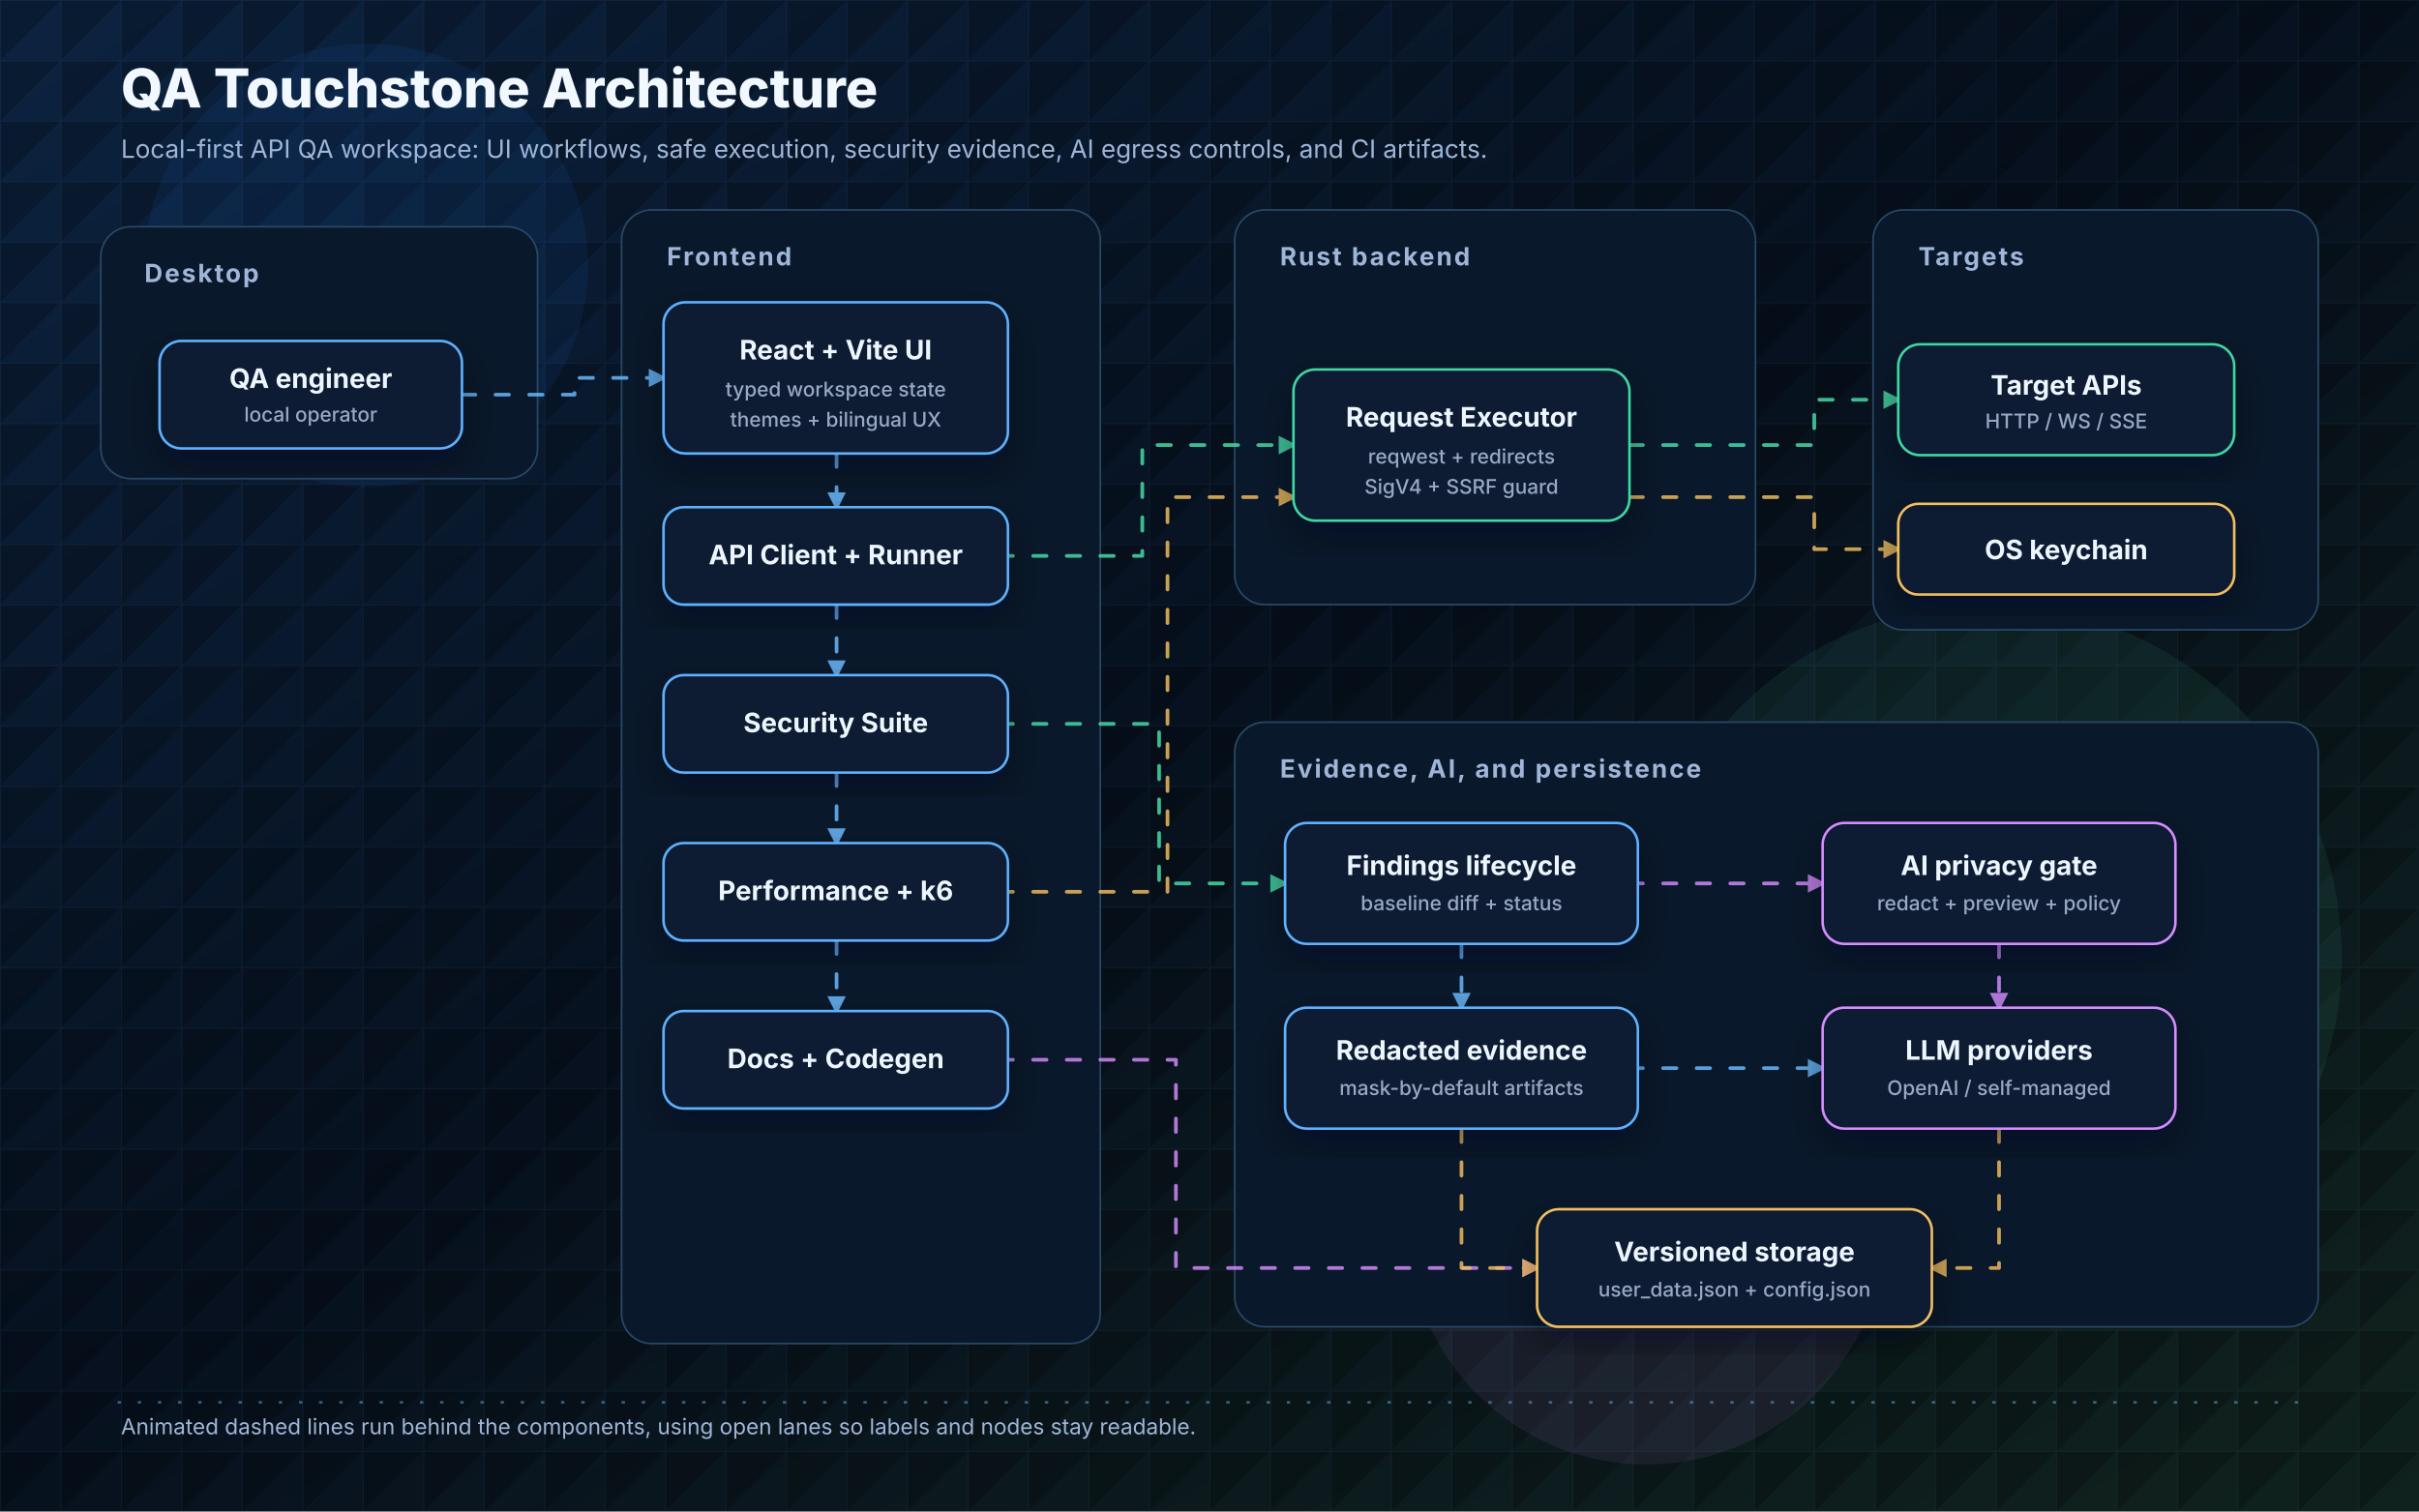
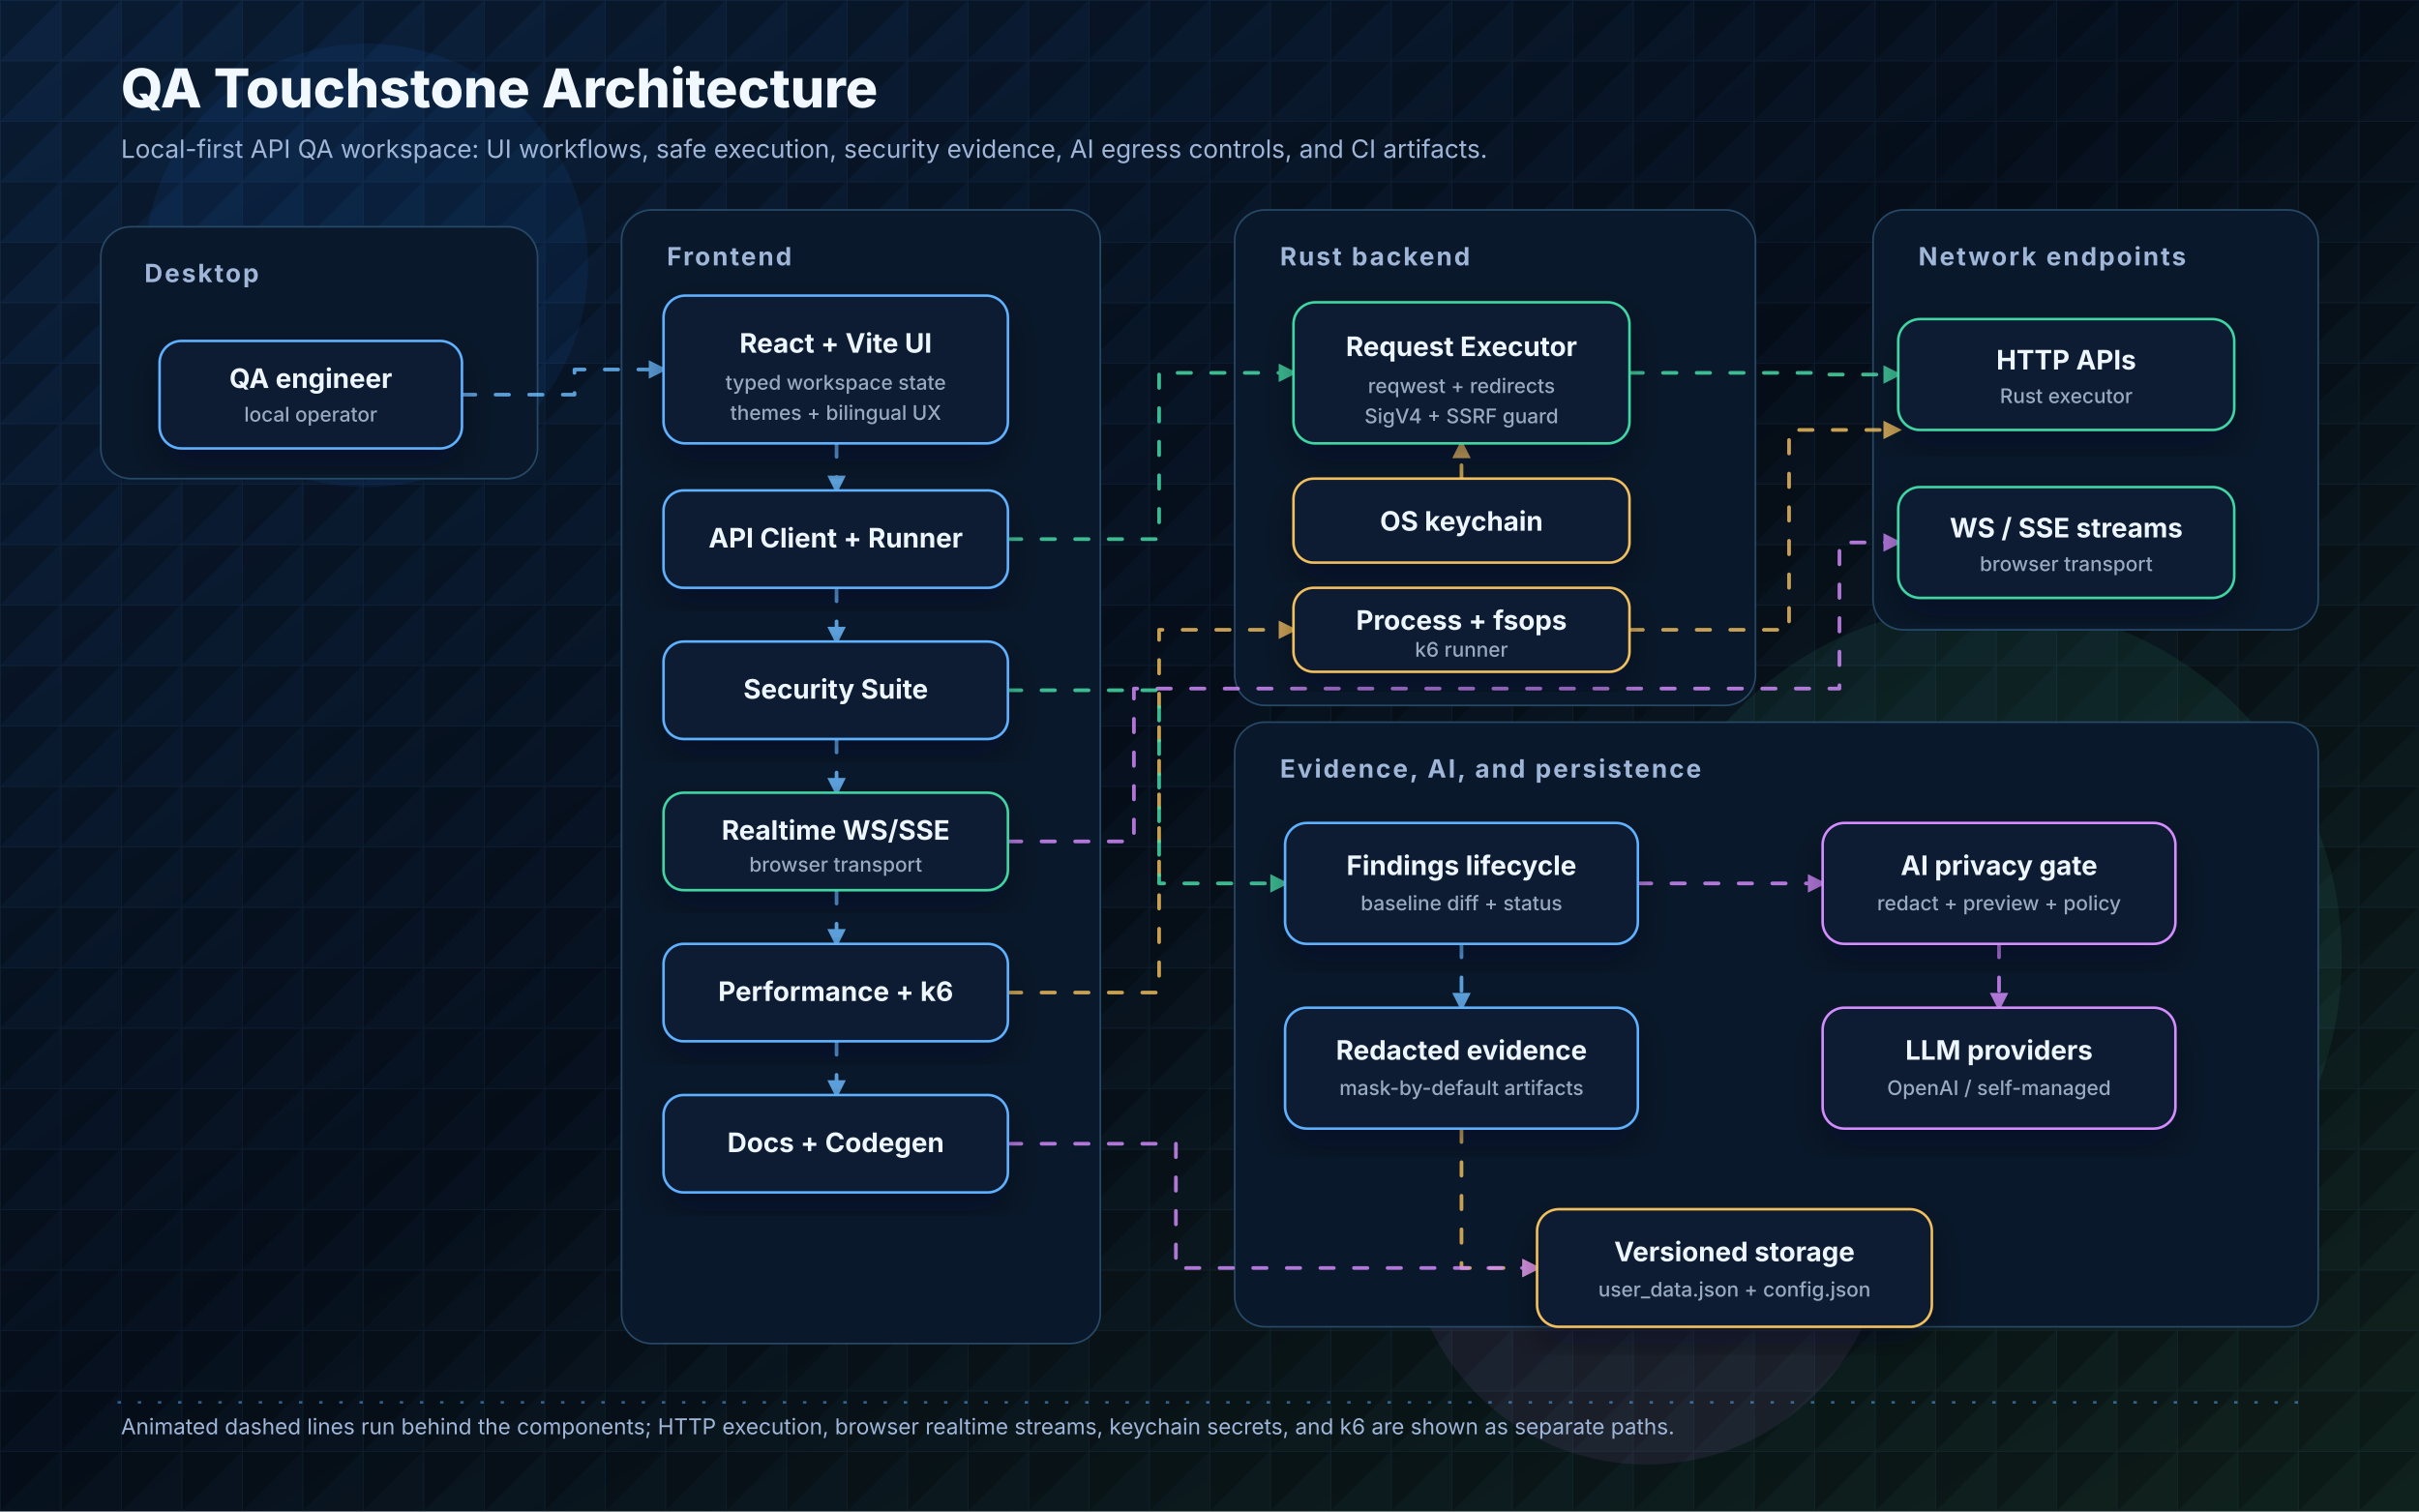
<svg xmlns="http://www.w3.org/2000/svg" width="1440" height="900" viewBox="0 0 1440 900" role="img" aria-labelledby="title desc">
  <style>
    :root {
      color-scheme: dark;
    }
    svg {
      background: #07111f;
      font-family: Inter, ui-sans-serif, system-ui, -apple-system, BlinkMacSystemFont, "Segoe UI", sans-serif;
    }
    .grid {
      stroke: #23405f;
      stroke-width: 1;
      opacity: 0.22;
    }
    .panel {
      fill: #09182a;
      stroke: #274966;
      stroke-width: 1;
    }
    .group-label {
      fill: #9fb6d8;
      font-size: 15px;
      font-weight: 700;
      letter-spacing: 0.08em;
      text-transform: uppercase;
    }
    .node rect {
      fill: #0d1d31;
      stroke: #5fb1ff;
      stroke-width: 1.5;
      filter: url(#softShadow);
    }
    .node.alt rect {
      stroke: #41d6a4;
    }
    .node.warn rect {
      stroke: #f2bf5e;
    }
    .node.ai rect {
      stroke: #d58cff;
    }
    .node text {
      fill: #edf6ff;
      font-size: 16px;
      font-weight: 700;
      text-anchor: middle;
    }
    .node .sub {
      fill: #98aac2;
      font-size: 12px;
      font-weight: 500;
    }
    .flow {
      fill: none;
      stroke: #6cbcff;
      stroke-width: 2.2;
      stroke-linecap: round;
      stroke-linejoin: round;
      stroke-dasharray: 8 12;
      marker-end: url(#arrowBlue);
      opacity: 0.82;
      animation: dash 1.8s linear infinite;
    }
    .flow.green {
      stroke: #48dfaa;
      marker-end: url(#arrowGreen);
      animation-duration: 2.2s;
    }
    .flow.gold {
      stroke: #f2bf5e;
      marker-end: url(#arrowGold);
      animation-duration: 2.6s;
    }
    .flow.purple {
      stroke: #d58cff;
      marker-end: url(#arrowPurple);
      animation-duration: 2.35s;
    }
    .pulse {
      animation: pulse 2.8s ease-in-out infinite;
    }
    .pulse.delay-1 {
      animation-delay: 0.45s;
    }
    .pulse.delay-2 {
      animation-delay: 0.9s;
    }
    .pulse.delay-3 {
      animation-delay: 1.35s;
    }
    @keyframes dash {
      to {
        stroke-dashoffset: -20;
      }
    }
    @keyframes pulse {
      0%, 100% {
        opacity: 1;
      }
      50% {
        opacity: 0.82;
      }
    }
    @media (prefers-reduced-motion: reduce) {
      .flow,
      .pulse {
        animation: none;
      }
    }
  </style>
  <defs>
    <pattern id="grid" width="36" height="36" patternUnits="userSpaceOnUse">
      <path class="grid" d="M 36 0 H 0 V 36" />
    </pattern>
    <filter id="softShadow" x="-18%" y="-24%" width="136%" height="148%">
      <feDropShadow dx="0" dy="10" stdDeviation="10" flood-color="#000814" flood-opacity="0.35" />
    </filter>
    <linearGradient id="bgGlow" x1="0" x2="1" y1="0" y2="1">
      <stop offset="0" stop-color="#0c2340" />
      <stop offset="0.48" stop-color="#07111f" />
      <stop offset="1" stop-color="#10221d" />
    </linearGradient>
    <marker id="arrowBlue" viewBox="0 0 10 10" refX="8" refY="5" markerWidth="5" markerHeight="5" orient="auto-start-reverse">
      <path d="M 0 0 L 10 5 L 0 10 z" fill="#6cbcff" />
    </marker>
    <marker id="arrowGreen" viewBox="0 0 10 10" refX="8" refY="5" markerWidth="5" markerHeight="5" orient="auto-start-reverse">
      <path d="M 0 0 L 10 5 L 0 10 z" fill="#48dfaa" />
    </marker>
    <marker id="arrowGold" viewBox="0 0 10 10" refX="8" refY="5" markerWidth="5" markerHeight="5" orient="auto-start-reverse">
      <path d="M 0 0 L 10 5 L 0 10 z" fill="#f2bf5e" />
    </marker>
    <marker id="arrowPurple" viewBox="0 0 10 10" refX="8" refY="5" markerWidth="5" markerHeight="5" orient="auto-start-reverse">
      <path d="M 0 0 L 10 5 L 0 10 z" fill="#d58cff" />
    </marker>
  </defs>
  <rect width="1440" height="900" fill="url(#bgGlow)" />
  <rect width="1440" height="900" fill="url(#grid)" />
  <circle cx="218" cy="158" r="132" fill="#1e84ff" opacity="0.08" />
  <circle cx="1184" cy="570" r="210" fill="#48dfaa" opacity="0.08" />
  <circle cx="980" cy="730" r="142" fill="#d58cff" opacity="0.08" />
  <text x="72" y="64" fill="#f1f8ff" font-size="32" font-weight="800">QA Touchstone Architecture</text>
  <text x="72" y="94" fill="#9fb6d8" font-size="15">Local-first API QA workspace: UI workflows, safe execution, security evidence, AI egress controls, and CI artifacts.</text>
  <rect class="panel" x="60" y="135" width="260" height="150" rx="18" />
  <rect class="panel" x="370" y="125" width="285" height="675" rx="18" />
-   <rect class="panel" x="735" y="125" width="310" height="235" rx="18" />
+   <rect class="panel" x="735" y="125" width="310" height="295" rx="18" />
  <rect class="panel" x="1115" y="125" width="265" height="250" rx="18" />
  <rect class="panel" x="735" y="430" width="645" height="360" rx="18" />
  <g id="flow-layer">
-     <path class="flow" d="M 275 235 H 342 V 225 H 395" />
-     <path class="flow" d="M 498 270 V 302" />
-     <path class="flow" d="M 498 360 V 402" />
-     <path class="flow" d="M 498 460 V 502" />
-     <path class="flow" d="M 498 560 V 602" />
-     <path class="flow green" d="M 595 331 H 680 V 265 H 770" />
-     <path class="flow green" d="M 595 431 H 690 V 526 H 765" />
-     <path class="flow gold" d="M 595 531 H 695 V 296 H 770" />
-     <path class="flow purple" d="M 595 631 H 700 V 755 H 915" />
-     <path class="flow green" d="M 970 265 H 1080 V 238 H 1130" />
-     <path class="flow gold" d="M 970 296 H 1080 V 327 H 1130" />
+     <path class="flow" d="M 275 235 H 342 V 220 H 395" />
+     <path class="flow" d="M 498 264 V 292" />
+     <path class="flow" d="M 498 350 V 382" />
+     <path class="flow" d="M 498 440 V 472" />
+     <path class="flow" d="M 498 530 V 562" />
+     <path class="flow" d="M 498 620 V 652" />
+     <path class="flow green" d="M 600 321 H 690 V 222 H 770" />
+     <path class="flow green" d="M 970 222 H 1080 V 223 H 1130" />
+     <path class="flow gold" d="M 870 285 V 264" />
+     <path class="flow gold" d="M 600 591 H 690 V 375 H 770" />
+     <path class="flow gold" d="M 970 375 H 1065 V 256 H 1130" />
+     <path class="flow purple" d="M 600 501 H 675 V 410 H 1095 V 323 H 1130" />
+     <path class="flow green" d="M 600 411 H 690 V 526 H 765" />
    <path class="flow" d="M 870 562 V 600" />
-     <path class="flow purple" d="M 970 526 H 1085" />
-     <path class="flow" d="M 970 636 H 1085" />
+     <path class="flow purple" d="M 975 526 H 1085" />
    <path class="flow purple" d="M 1190 562 V 600" />
    <path class="flow gold" d="M 870 672 V 755 H 915" />
-     <path class="flow gold" d="M 1190 672 V 755 H 1150" />
+     <path class="flow purple" d="M 600 681 H 700 V 755 H 915" />
  </g>
  <text class="group-label" x="86" y="168">Desktop</text>
  <text class="group-label" x="397" y="158">Frontend</text>
  <text class="group-label" x="762" y="158">Rust backend</text>
-   <text class="group-label" x="1142" y="158">Targets</text>
+   <text class="group-label" x="1142" y="158">Network endpoints</text>
  <text class="group-label" x="762" y="463">Evidence, AI, and persistence</text>
  <g class="node pulse" transform="translate(95 203)">
    <rect width="180" height="64" rx="13" />
    <text x="90" y="28">QA engineer</text>
    <text class="sub" x="90" y="48">local operator</text>
  </g>
-   <g class="node pulse delay-1" transform="translate(395 180)">
-     <rect width="205" height="90" rx="13" />
+   <g class="node pulse delay-1" transform="translate(395 176)">
+     <rect width="205" height="88" rx="13" />
    <text x="102.5" y="34">React + Vite UI</text>
    <text class="sub" x="102.5" y="56">typed workspace state</text>
    <text class="sub" x="102.5" y="74">themes + bilingual UX</text>
  </g>
-   <g class="node" transform="translate(395 302)">
+   <g class="node" transform="translate(395 292)">
    <rect width="205" height="58" rx="12" />
    <text x="102.5" y="34">API Client + Runner</text>
  </g>
-   <g class="node" transform="translate(395 402)">
+   <g class="node" transform="translate(395 382)">
    <rect width="205" height="58" rx="12" />
    <text x="102.5" y="34">Security Suite</text>
  </g>
-   <g class="node" transform="translate(395 502)">
+   <g class="node alt" transform="translate(395 472)">
+     <rect width="205" height="58" rx="12" />
+     <text x="102.5" y="28">Realtime WS/SSE</text>
+     <text class="sub" x="102.5" y="47">browser transport</text>
+   </g>
+   <g class="node" transform="translate(395 562)">
    <rect width="205" height="58" rx="12" />
    <text x="102.5" y="34">Performance + k6</text>
  </g>
-   <g class="node" transform="translate(395 602)">
+   <g class="node" transform="translate(395 652)">
    <rect width="205" height="58" rx="12" />
    <text x="102.5" y="34">Docs + Codegen</text>
  </g>
-   <g class="node alt pulse delay-2" transform="translate(770 220)">
-     <rect width="200" height="90" rx="13" />
-     <text x="100" y="34">Request Executor</text>
-     <text class="sub" x="100" y="56">reqwest + redirects</text>
-     <text class="sub" x="100" y="74">SigV4 + SSRF guard</text>
-   </g>
-   <g class="node alt pulse delay-3" transform="translate(1130 205)">
+   <g class="node alt pulse delay-2" transform="translate(770 180)">
+     <rect width="200" height="84" rx="13" />
+     <text x="100" y="32">Request Executor</text>
+     <text class="sub" x="100" y="54">reqwest + redirects</text>
+     <text class="sub" x="100" y="72">SigV4 + SSRF guard</text>
+   </g>
+   <g class="node warn" transform="translate(770 285)">
+     <rect width="200" height="50" rx="12" />
+     <text x="100" y="31">OS keychain</text>
+   </g>
+   <g class="node warn" transform="translate(770 350)">
+     <rect width="200" height="50" rx="12" />
+     <text x="100" y="25">Process + fsops</text>
+     <text class="sub" x="100" y="41">k6 runner</text>
+   </g>
+   <g class="node alt pulse delay-3" transform="translate(1130 190)">
    <rect width="200" height="66" rx="13" />
-     <text x="100" y="30">Target APIs</text>
-     <text class="sub" x="100" y="50">HTTP / WS / SSE</text>
-   </g>
-   <g class="node warn" transform="translate(1130 300)">
-     <rect width="200" height="54" rx="12" />
-     <text x="100" y="33">OS keychain</text>
+     <text x="100" y="30">HTTP APIs</text>
+     <text class="sub" x="100" y="50">Rust executor</text>
+   </g>
+   <g class="node alt pulse delay-1" transform="translate(1130 290)">
+     <rect width="200" height="66" rx="13" />
+     <text x="100" y="30">WS / SSE streams</text>
+     <text class="sub" x="100" y="50">browser transport</text>
  </g>
  <g class="node" transform="translate(765 490)">
    <rect width="210" height="72" rx="13" />
    <text x="105" y="31">Findings lifecycle</text>
    <text class="sub" x="105" y="52">baseline diff + status</text>
  </g>
  <g class="node" transform="translate(765 600)">
    <rect width="210" height="72" rx="13" />
    <text x="105" y="31">Redacted evidence</text>
    <text class="sub" x="105" y="52">mask-by-default artifacts</text>
  </g>
  <g class="node ai pulse delay-1" transform="translate(1085 490)">
    <rect width="210" height="72" rx="13" />
    <text x="105" y="31">AI privacy gate</text>
    <text class="sub" x="105" y="52">redact + preview + policy</text>
  </g>
  <g class="node ai" transform="translate(1085 600)">
    <rect width="210" height="72" rx="13" />
    <text x="105" y="31">LLM providers</text>
    <text class="sub" x="105" y="52">OpenAI / self-managed</text>
  </g>
  <g class="node warn" transform="translate(915 720)">
    <rect width="235" height="70" rx="13" />
    <text x="117.5" y="31">Versioned storage</text>
    <text class="sub" x="117.5" y="52">user_data.json + config.json</text>
  </g>
  <path d="M 70 835 H 1370" fill="none" stroke="#5fb1ff" stroke-width="1.5" stroke-dasharray="2 10" opacity="0.5" />
-   <text x="72" y="854" fill="#9fb6d8" font-size="13">Animated dashed lines run behind the components, using open lanes so labels and nodes stay readable.</text>
+   <text x="72" y="854" fill="#9fb6d8" font-size="13">Animated dashed lines run behind the components; HTTP execution, browser realtime streams, keychain secrets, and k6 are shown as separate paths.</text>
</svg>
